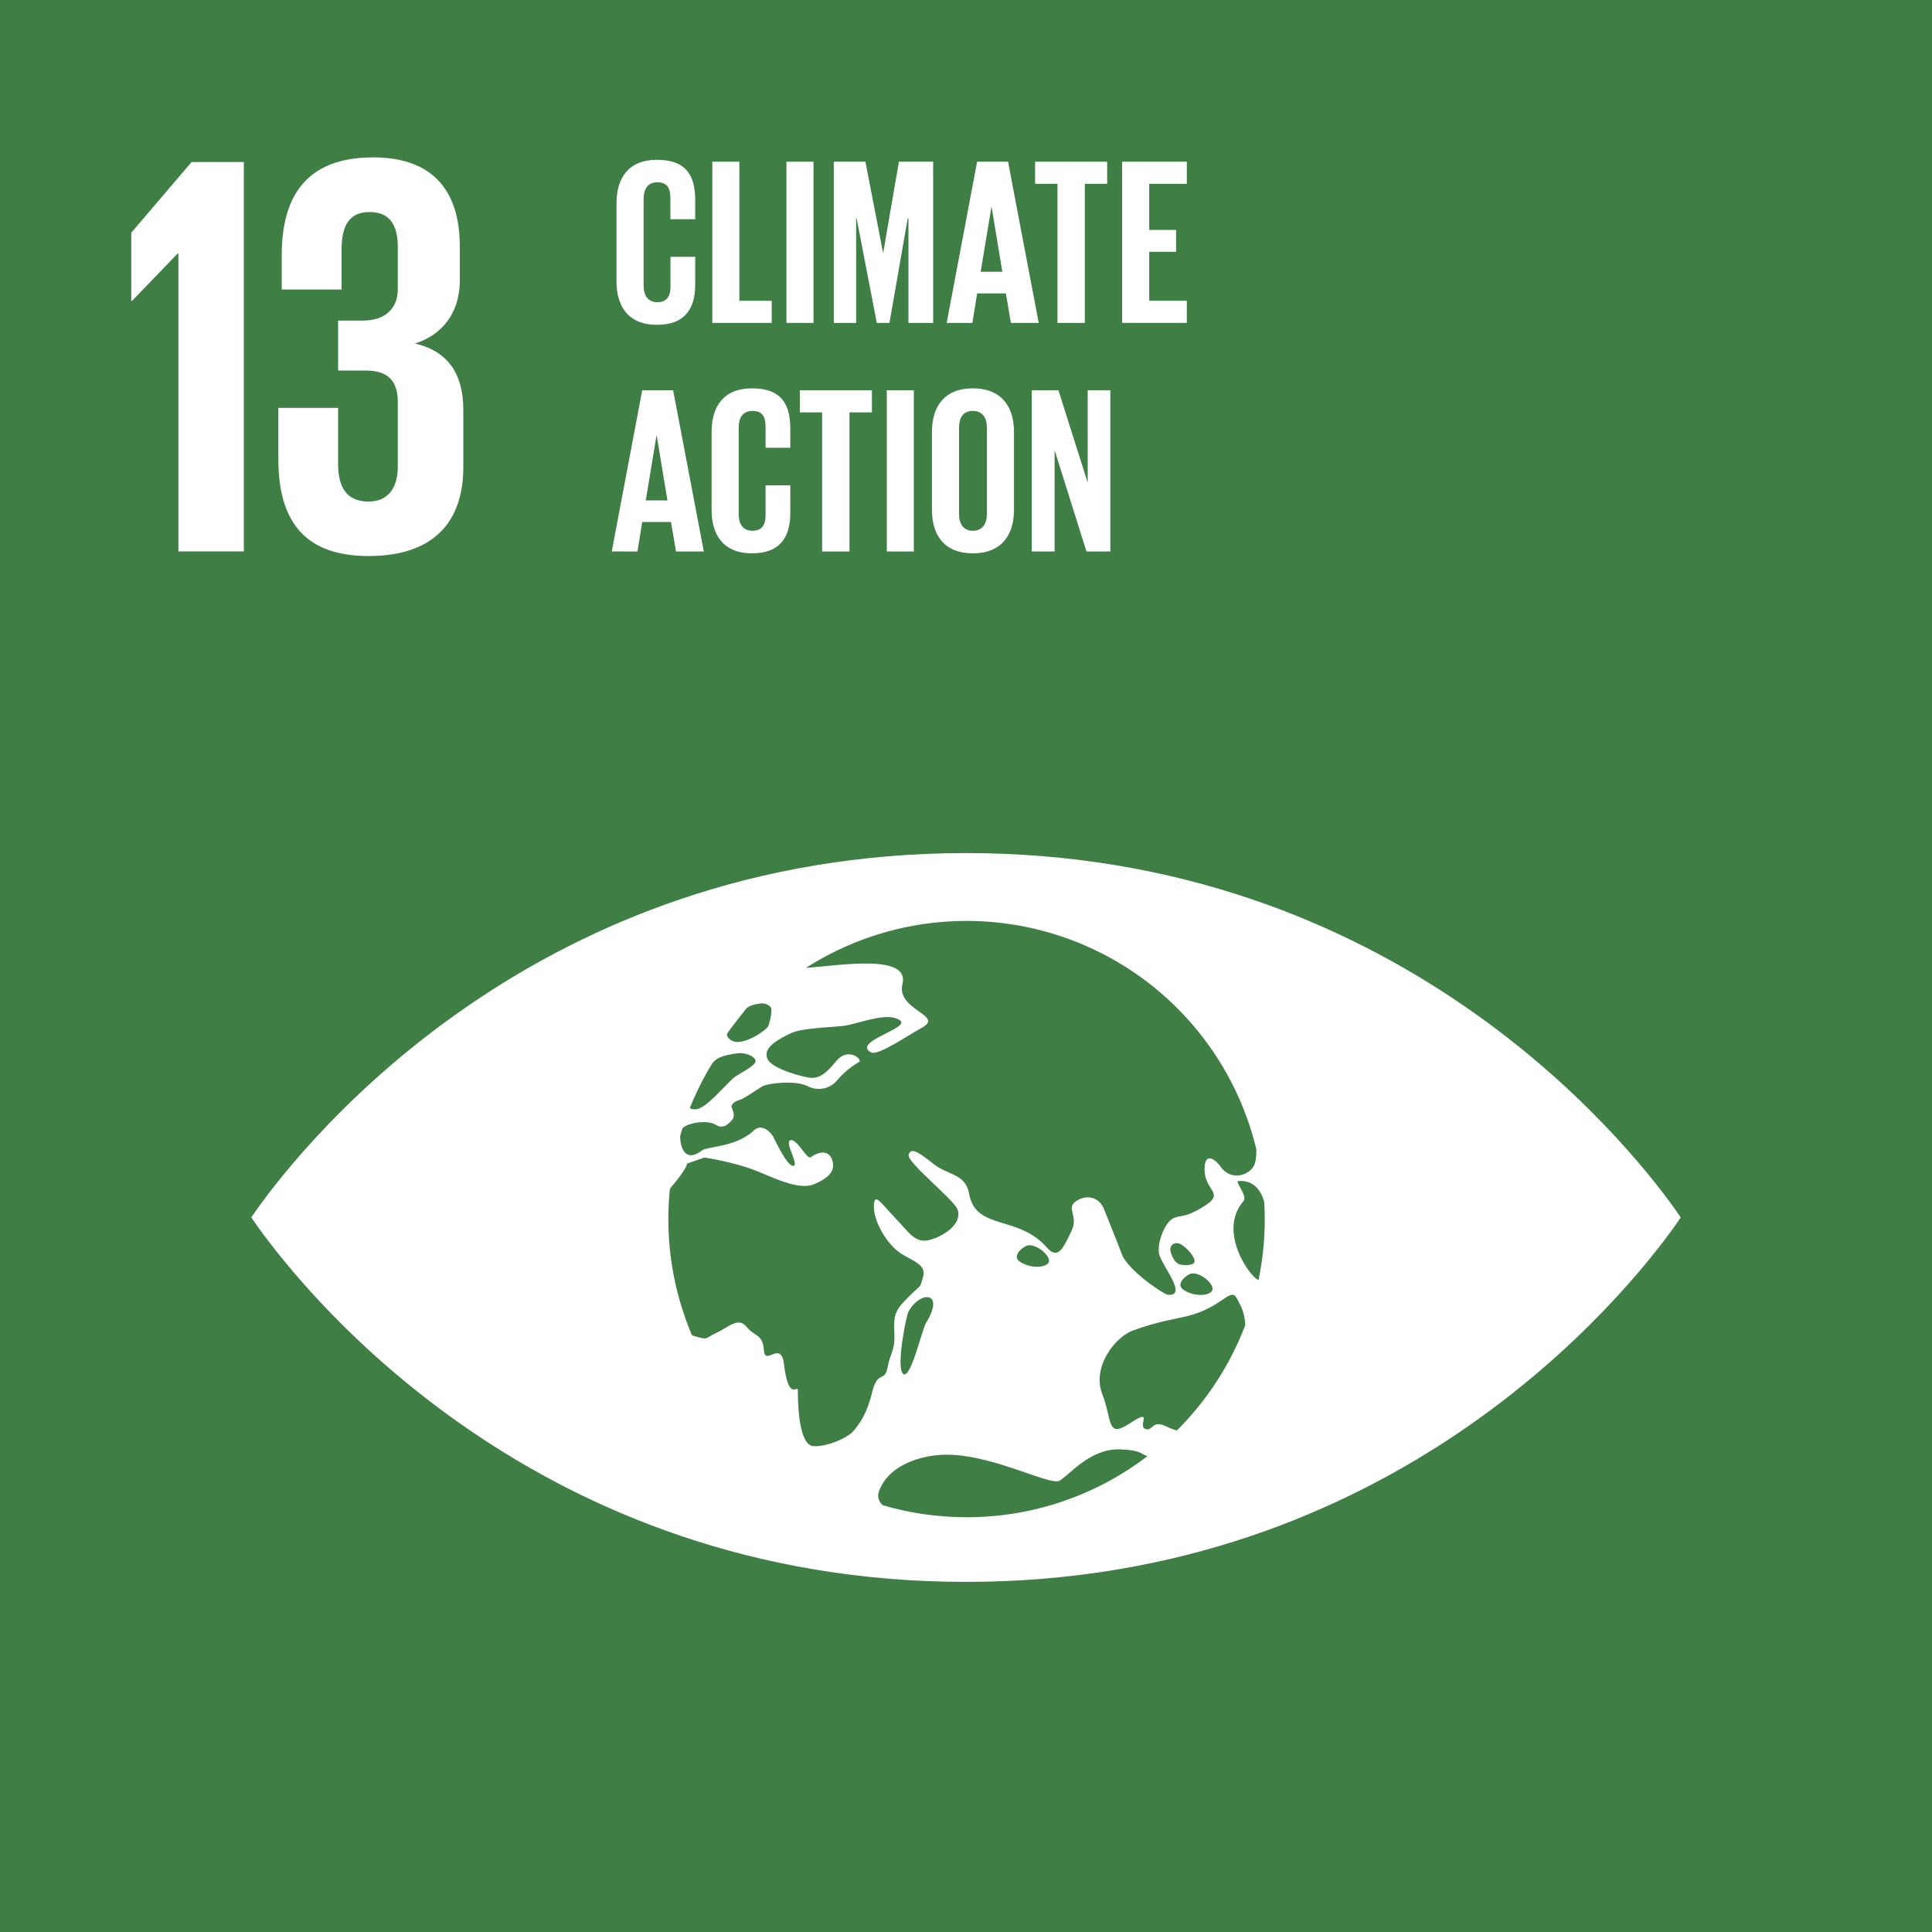
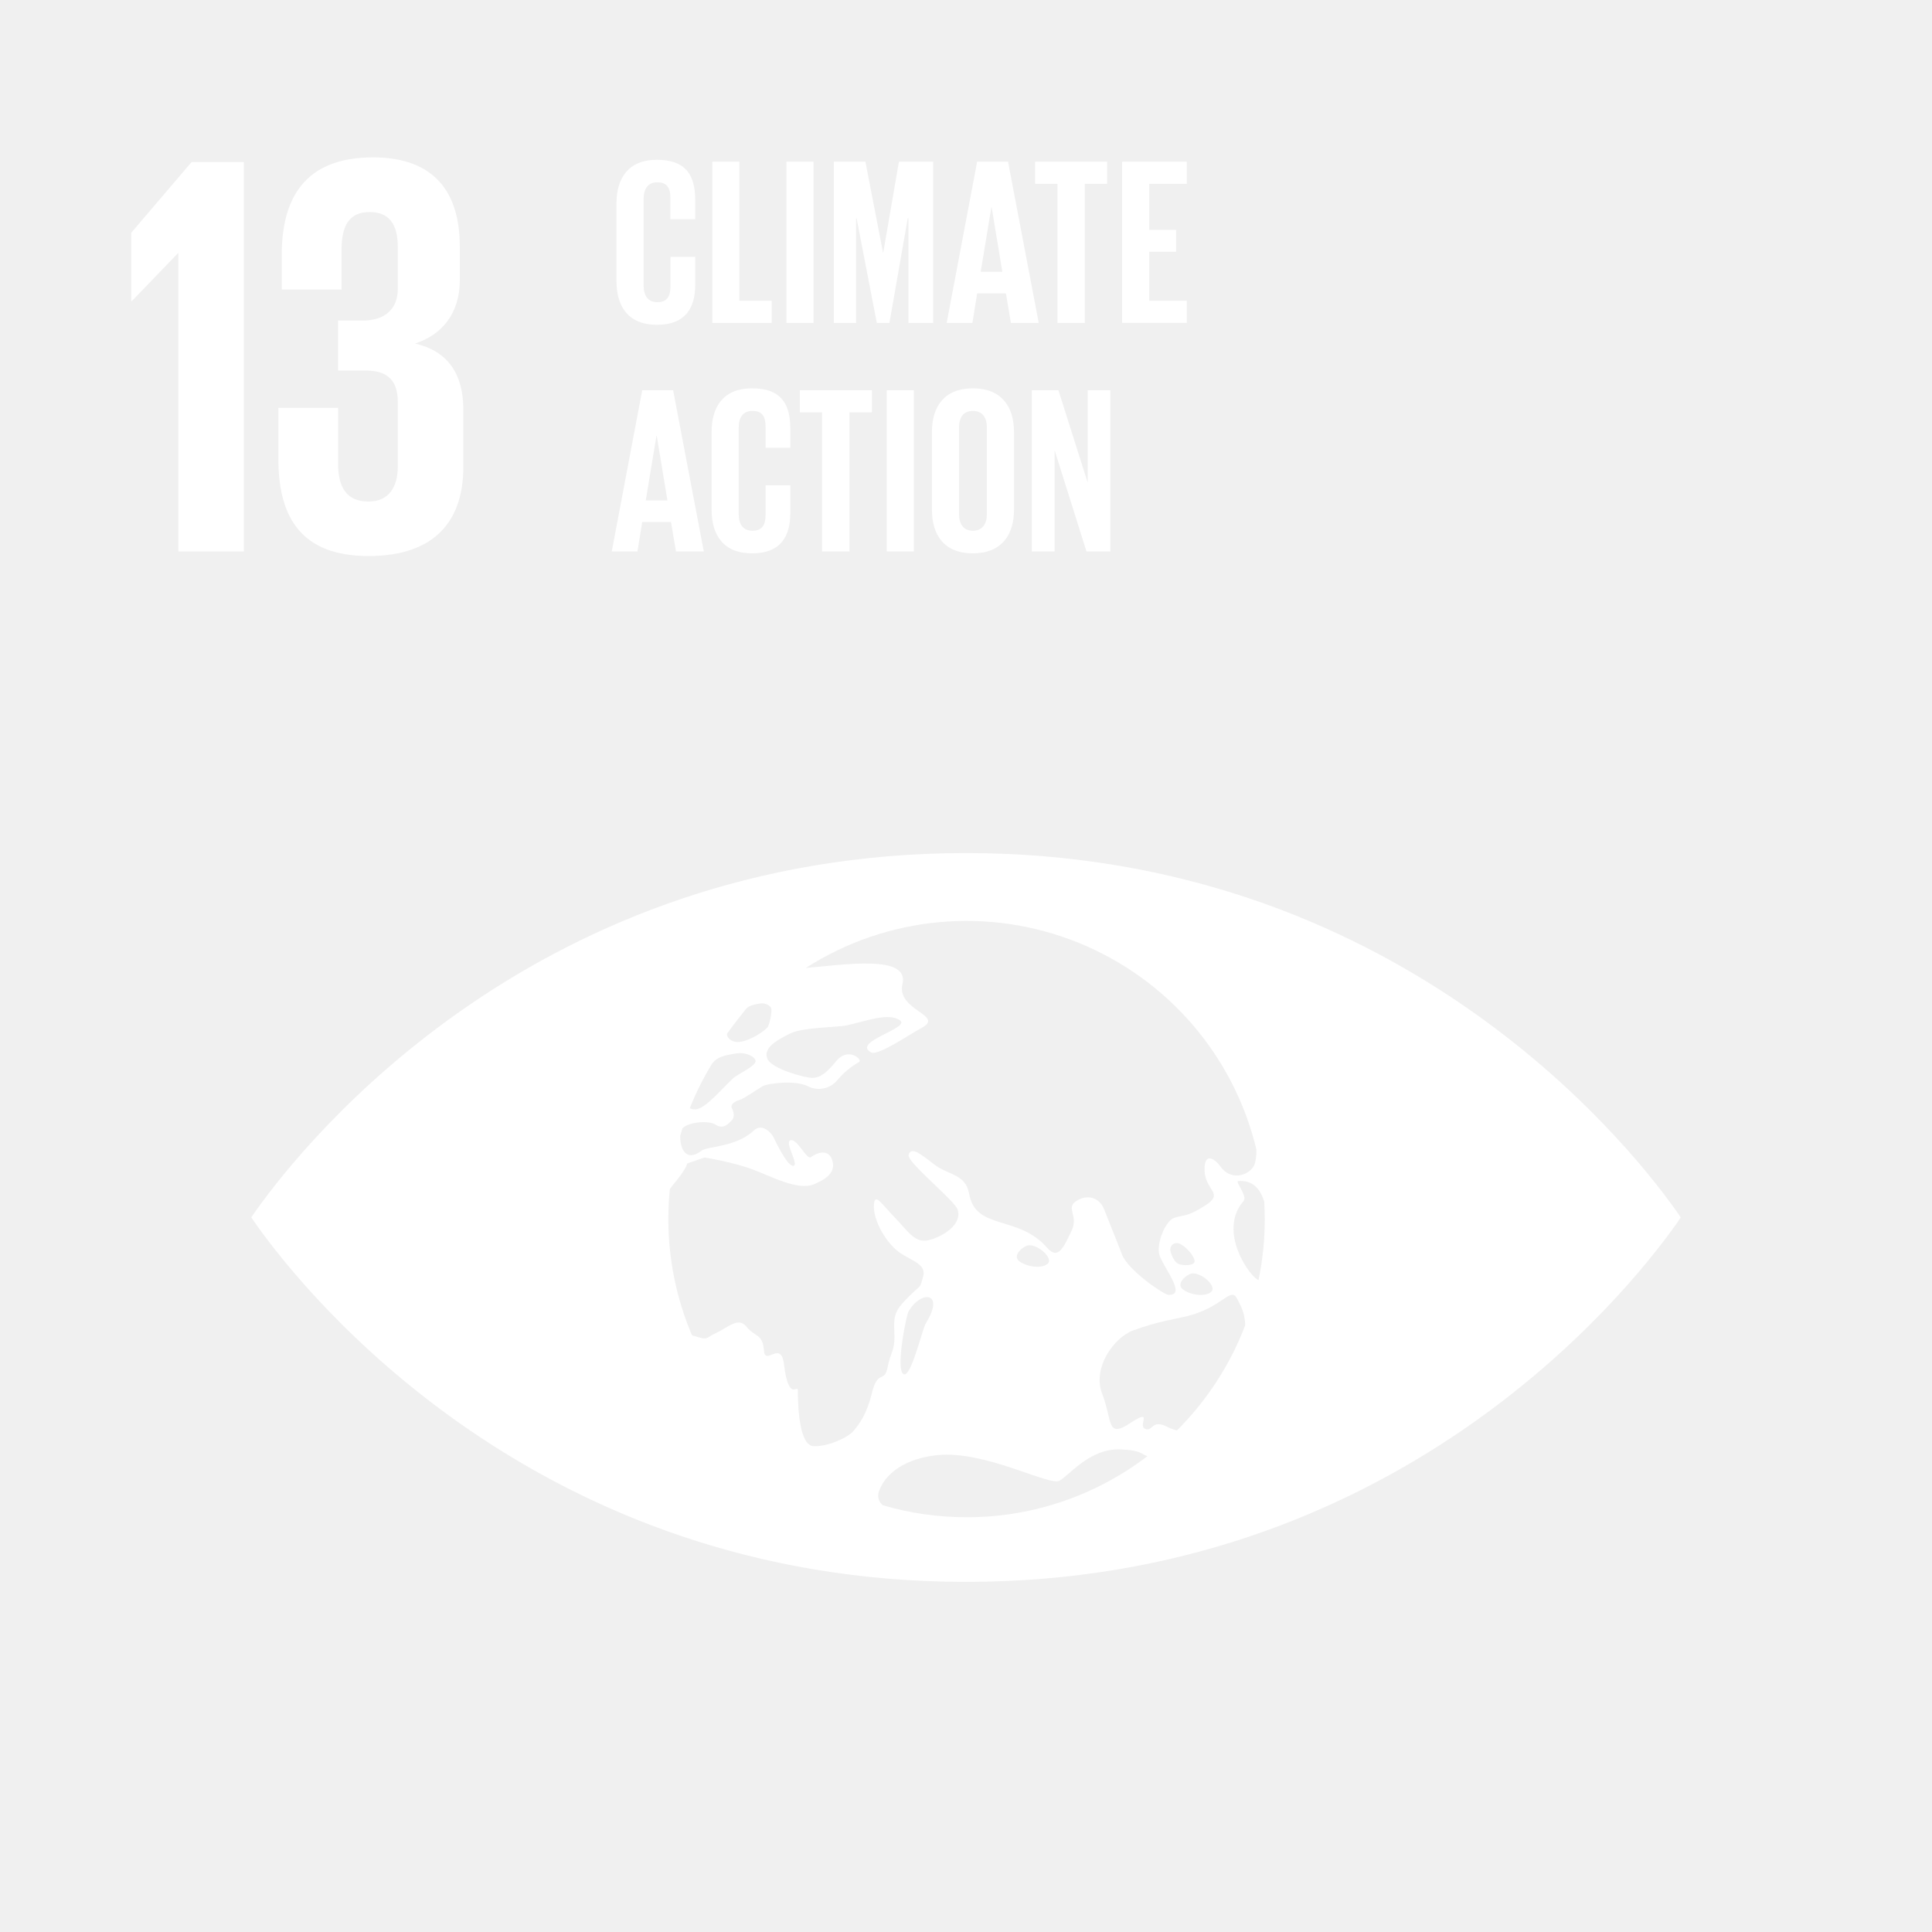
- <svg xmlns="http://www.w3.org/2000/svg" id="Layer_1" data-name="Layer 1" viewBox="0 0 1000 1000">
+ <svg xmlns="http://www.w3.org/2000/svg" id="Layer_1" data-name="Layer 1" viewBox="0 0 1000 1000" focusable="false">
+   <link type="text/css" rel="stylesheet" id="dark-mode-general-link" />
+   <link type="text/css" rel="stylesheet" id="dark-mode-custom-link" />
+   <style type="text/css" id="dark-mode-custom-style" />
  <defs>
    <style>
-       .cls-1 {
-         fill: #3f7e44;
-       }
- 
      .cls-2 {
        fill: #fff;
      }
    </style>
  </defs>
-   <rect class="cls-1" width="1000" height="1000" />
  <polygon class="cls-2" points="126.22 83.88 126.22 285.42 92.33 285.42 92.33 131.15 92.03 131.15 68.26 155.82 67.95 155.82 67.95 120.44 99.16 83.88 126.22 83.88" />
  <path class="cls-2" d="M238,127.59v17.53c0,16.93-9.21,28.23-23.18,32.7,16.94,3.86,25,15.75,25,34.18v29.73c0,27.93-14.86,46.07-49.05,46.07-34.49,0-46.69-19.62-46.69-50.24V211.11H175V240c0,11.89,4.15,19.6,15.76,19.6,10.39,0,15.14-7.42,15.14-18.13V208.14c0-10.71-4.75-16.35-16.63-16.35H175V165.93h12.79c11,0,18.11-5.66,18.11-16.35v-21.7c0-11-3.85-18.13-14.55-18.13s-14.56,7.13-14.56,19.61v20.51H145.83V132c0-29.73,12.19-50.54,47.27-50.54,31.22,0,44.89,17.55,44.89,46.09" />
  <path class="cls-2" d="M867.09,626C840.74,589.09,721.56,441.55,500,441.55S159.32,589.09,132.93,626c-1.12,1.58-2.09,3-2.87,4.11.78,1.19,1.75,2.55,2.87,4.15C159.32,671.23,278.46,818.78,500,818.78S840.74,671.23,867.09,634.3c1.15-1.6,2.1-3,2.85-4.15q-1.12-1.74-2.85-4.11m-490.64-91.2c2-2.93,8.63-11.29,9.43-12.35,1.71-2.2,5.1-2.65,7.47-3.07s5.49.87,5.87,2.64-.91,8.63-2.07,9.81c-3.25,3.37-11.71,8.13-16.37,7.38-3.61-.55-5-3.34-4.33-4.41m-7.92,15.74c.35-.42.67-.76.8-.93,2.79-3.18,8.34-3.86,12.17-4.46s9,1.28,9.58,3.83-9.63,7.2-11.51,9c-5.33,4.91-13.67,14.91-18.55,16a5.86,5.86,0,0,1-4-.41,152.9,152.9,0,0,1,11.5-23m82.91,170.08c-3,11.8-6.5,16.05-9.48,19.77s-14,8.57-21,8.05-8-19.25-8-28.89c0-3.32-4.71,6.54-7.17-13.51-1.57-12.83-9.81,1.34-10.39-7.22s-4.7-6.84-9-12.18-9.68.52-15.7,3.22-3.52,4.06-12,1.38c-.22-.07-.33-.13-.54-.21A153.79,153.79,0,0,1,345.93,631c0-5.21.28-10.34.77-15.4a9.2,9.2,0,0,1,.95-1.44c8.16-9.66,8-11.92,8-11.92l9-3.12s14.42,2.22,25.28,6.31c8.95,3.35,23,10.94,31.23,7.6,5.93-2.44,10.56-5.68,10-10.61-.66-6.19-5.54-7.66-11.44-3.49-2.17,1.54-6.81-9.33-10.45-8.77s4.5,12.76,1.42,13.28-9.31-12.74-10.37-14.89-5.85-7.46-10.16-3.4c-9.1,8.65-23.88,8.12-26.85,10.35-9,6.76-11.42-2.23-11.22-7.7.36-1.25.73-2.51,1.13-3.75,2.95-3.25,13.54-4.33,17.18-1.91,4,2.67,6.86-.68,8.42-2.3s1-4.15,0-6.27,2-3.72,4.06-4.27,8.95-5.37,11.7-7,17-3.33,23.43-.13a12.42,12.42,0,0,0,15.41-3.11,41.24,41.24,0,0,1,11.19-9.33c2.24-1-5.51-8.27-11.87-.39s-9.63,8.56-12.63,8.56-20.82-4.44-23-10.07,5.58-9.84,12.15-13,24.57-3.09,29.17-4.13c9.35-2.05,21.31-6.75,27.33-2.65s-25.15,11.12-14.91,16.65c3.64,2,20.1-9.47,25.75-12.41,13.27-6.84-12.87-9.1-9.48-23,3.83-15.72-32.07-9.64-50-8.3a154.3,154.3,0,0,1,233.18,93.93,25.36,25.36,0,0,1-.75,7.15c-1.4,5.56-12,10.34-18.07,1.39-1.56-2.26-8.18-8.51-8,2.18s10.4,11.79.53,18.21-11.66,4.87-16.22,6.49-9,12.63-7.87,18.52,15.17,22,4.73,21.32c-2.45-.19-20.89-12.78-23.93-20.88-3.22-8.53-6.72-16.87-9.21-23.3s-9-8-14.54-4.27,1.53,7.51-2.42,15.55-6.76,15.19-12.55,8.56c-15.07-17.26-37-8.75-40.39-28-1.85-10.41-10.82-9.41-18.32-15.31s-11.73-9-13-4.81c-1.11,3.73,23.59,23.32,25.35,28.33,2.63,7.46-7.39,14-14.73,15.8s-10.52-4.11-17.72-11.61-10.33-12.82-10.83-6.94c-.72,8.49,6.83,21,14.15,25.62,6.25,3.95,13.25,5.74,11.22,12.16s0,2.8-7,9.72-8.34,9.19-7.83,18.8-2,10.19-3.51,18.2-5,1.08-8,12.83M617,659.12c5.18-.42,13,6.77,9.93,9.53s-10.81,1.74-14.72-1.32,2.45-8,4.79-8.21m-6.57-4.74c-1.66-.62-3.13-2.2-4.39-6s1.93-6,5-4.43,7.28,6.33,7.28,8.85-6.23,2.23-7.93,1.56m-68.11-.27c-3.05,2.72-10.85,1.72-14.75-1.32s2.46-8,4.78-8.21c5.19-.47,13,6.79,10,9.53m-63,30.65c-2.12,3.47-7.93,29.42-11.82,26.4s1.58-30.1,2.7-32.16c6.1-11.18,19.28-10.63,9.12,5.76m21,100.58a154.27,154.27,0,0,1-43.37-6.21,6.35,6.35,0,0,1-1.87-7.54c4.77-12.45,19-17.33,30.22-18.41,25-2.44,57.92,16.25,63.15,13.23s15.83-16.77,31.35-16.19c10.6.41,10.52,2.19,14.08,3.53a153.73,153.73,0,0,1-93.56,31.59m108.85-44.92a25.79,25.79,0,0,1-4.84-1.79c-8.43-4.29-7.42,2.56-11.56,1s4.67-11.15-7.77-3-9.05-1.26-14.45-15,6.22-29.43,16-33c13.41-4.85,21.73-5.84,28-7.39,18.54-4.63,22.46-15.63,25.82-8.94.64,1.25,1.25,2.45,1.81,3.57A24.37,24.37,0,0,1,644.51,686a154.48,154.48,0,0,1-35.38,54.44m42.28-77.91c-4.14-1.13-21.47-25.09-7.77-40.85,2.28-2.59-4.6-10.22-2.72-10.37,7.5-.58,11.48,4.07,13.45,10.77.15,3,.27,5.94.27,9a155.68,155.68,0,0,1-3.23,31.5" />
  <path class="cls-2" d="M319.1,145.6V105.23c0-13,6.15-22.52,20.92-22.52,15.51,0,19.82,8.61,19.82,20.92v9.85H347v-11c0-5.17-1.72-8.12-6.77-8.12S333.13,98,333.13,103v44.8c0,5,2.09,8.61,7.14,8.61s6.77-3.2,6.77-8.12V132.92h12.8v14.4c0,11.94-4.92,20.8-19.82,20.8S319.1,158.52,319.1,145.6Z" />
  <path class="cls-2" d="M368.69,83.69h14v72h16.74v11.45H368.69Z" />
  <path class="cls-2" d="M407.07,83.69h14v83.45h-14Z" />
  <path class="cls-2" d="M470.21,113h-.37l-9.47,54.15h-6.53L443.38,113h-.25v54.15H431.57V83.69h16.36l9.11,47h.13l8.12-47H483v83.45H470.21Z" />
  <path class="cls-2" d="M490,167.14l15.76-83.45h16l15.88,83.45h-14.4l-2.59-15.27H505.77l-2.47,15.27Zm17.6-26.46h11.21l-5.54-33.48h-.13Z" />
  <path class="cls-2" d="M535.77,83.69h37.3V95.14H561.5v72H547.34v-72H535.77Z" />
  <path class="cls-2" d="M580.81,83.69h33.48V95.14H594.84V119h13.91v11.32H594.84v25.35h19.45v11.45H580.81Z" />
  <path class="cls-2" d="M316.65,285.42,332.41,202h16l15.88,83.44h-14.4l-2.59-15.26H332.41l-2.47,15.26ZM334.25,259h11.21l-5.54-33.47h-.13Z" />
  <path class="cls-2" d="M368.32,263.89V223.52c0-13.05,6.16-22.52,20.93-22.52,15.5,0,19.81,8.61,19.81,20.92v9.84h-12.8V220.81c0-5.17-1.72-8.12-6.77-8.12s-7.14,3.57-7.14,8.61v44.8c0,5,2.1,8.62,7.14,8.62s6.77-3.2,6.77-8.13V251.21h12.8v14.4c0,11.94-4.92,20.8-19.81,20.8S368.32,276.81,368.32,263.89Z" />
  <path class="cls-2" d="M414,202h37.3v11.45H439.69v72H425.53v-72H414Z" />
  <path class="cls-2" d="M459,202h14v83.44H459Z" />
  <path class="cls-2" d="M482.37,263.89V223.52c0-13.05,6.41-22.52,21.17-22.52s21.3,9.47,21.3,22.52v40.37c0,12.92-6.41,22.52-21.3,22.52S482.37,276.81,482.37,263.89Zm28.44,2.21V221.3c0-5-2.22-8.61-7.27-8.61s-7.14,3.57-7.14,8.61v44.8c0,5,2.22,8.62,7.14,8.62S510.81,271.15,510.81,266.1Z" />
  <path class="cls-2" d="M545.86,233v52.43H534.05V202h13.79L563,249.85V202h11.7v83.44H562.36Z" />
</svg>
